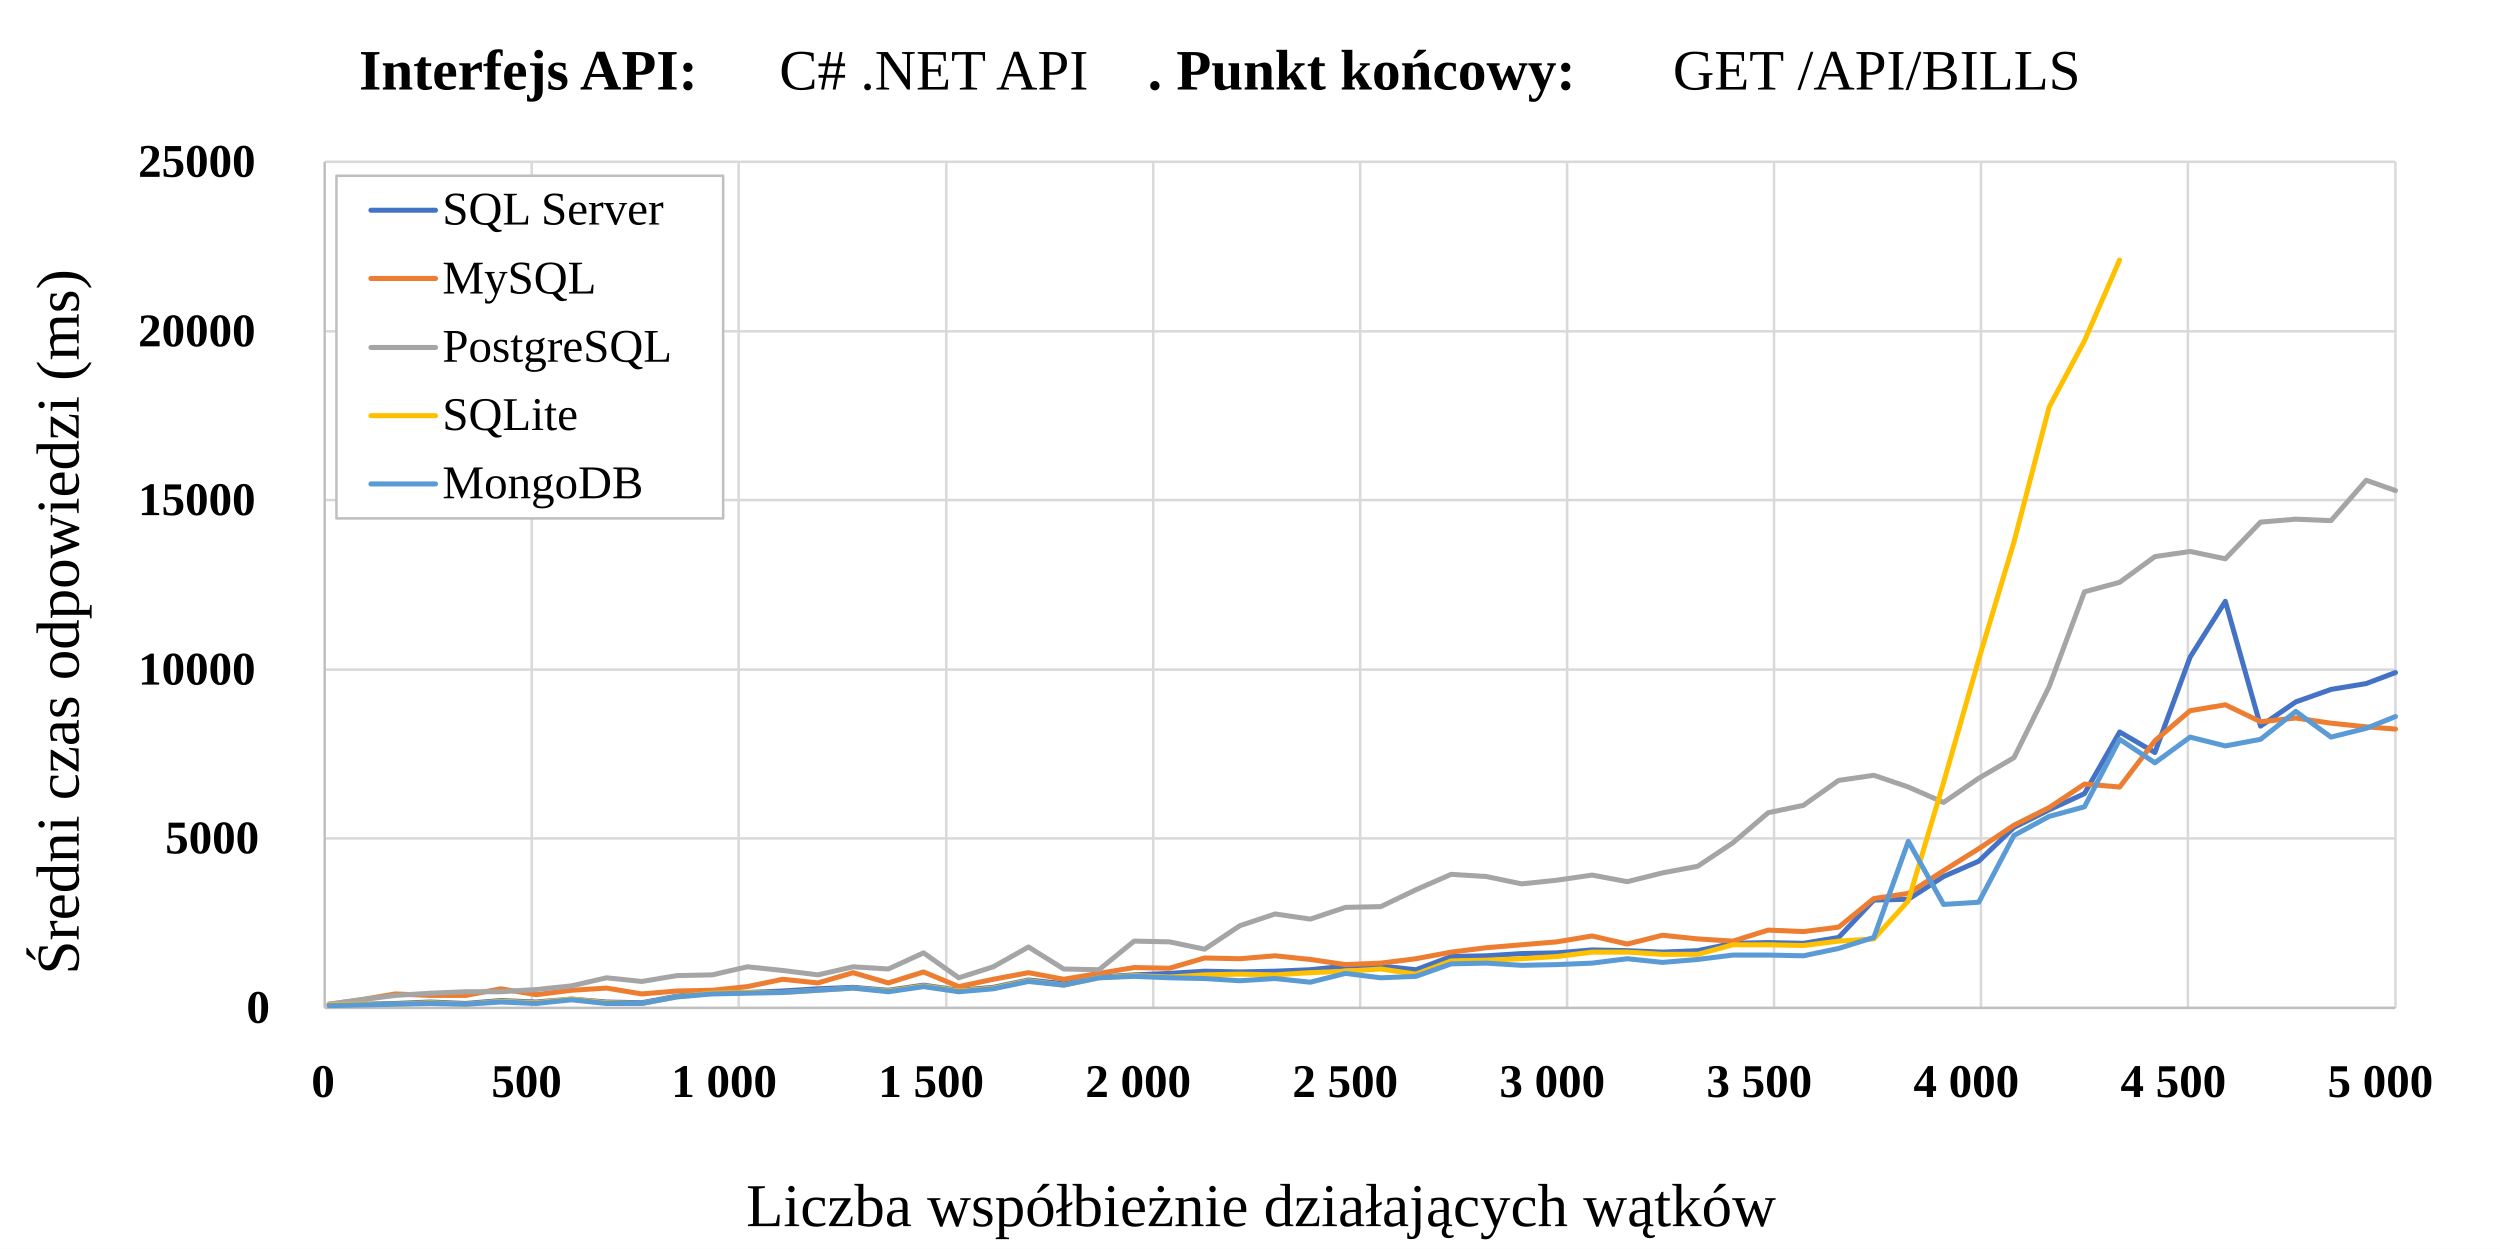
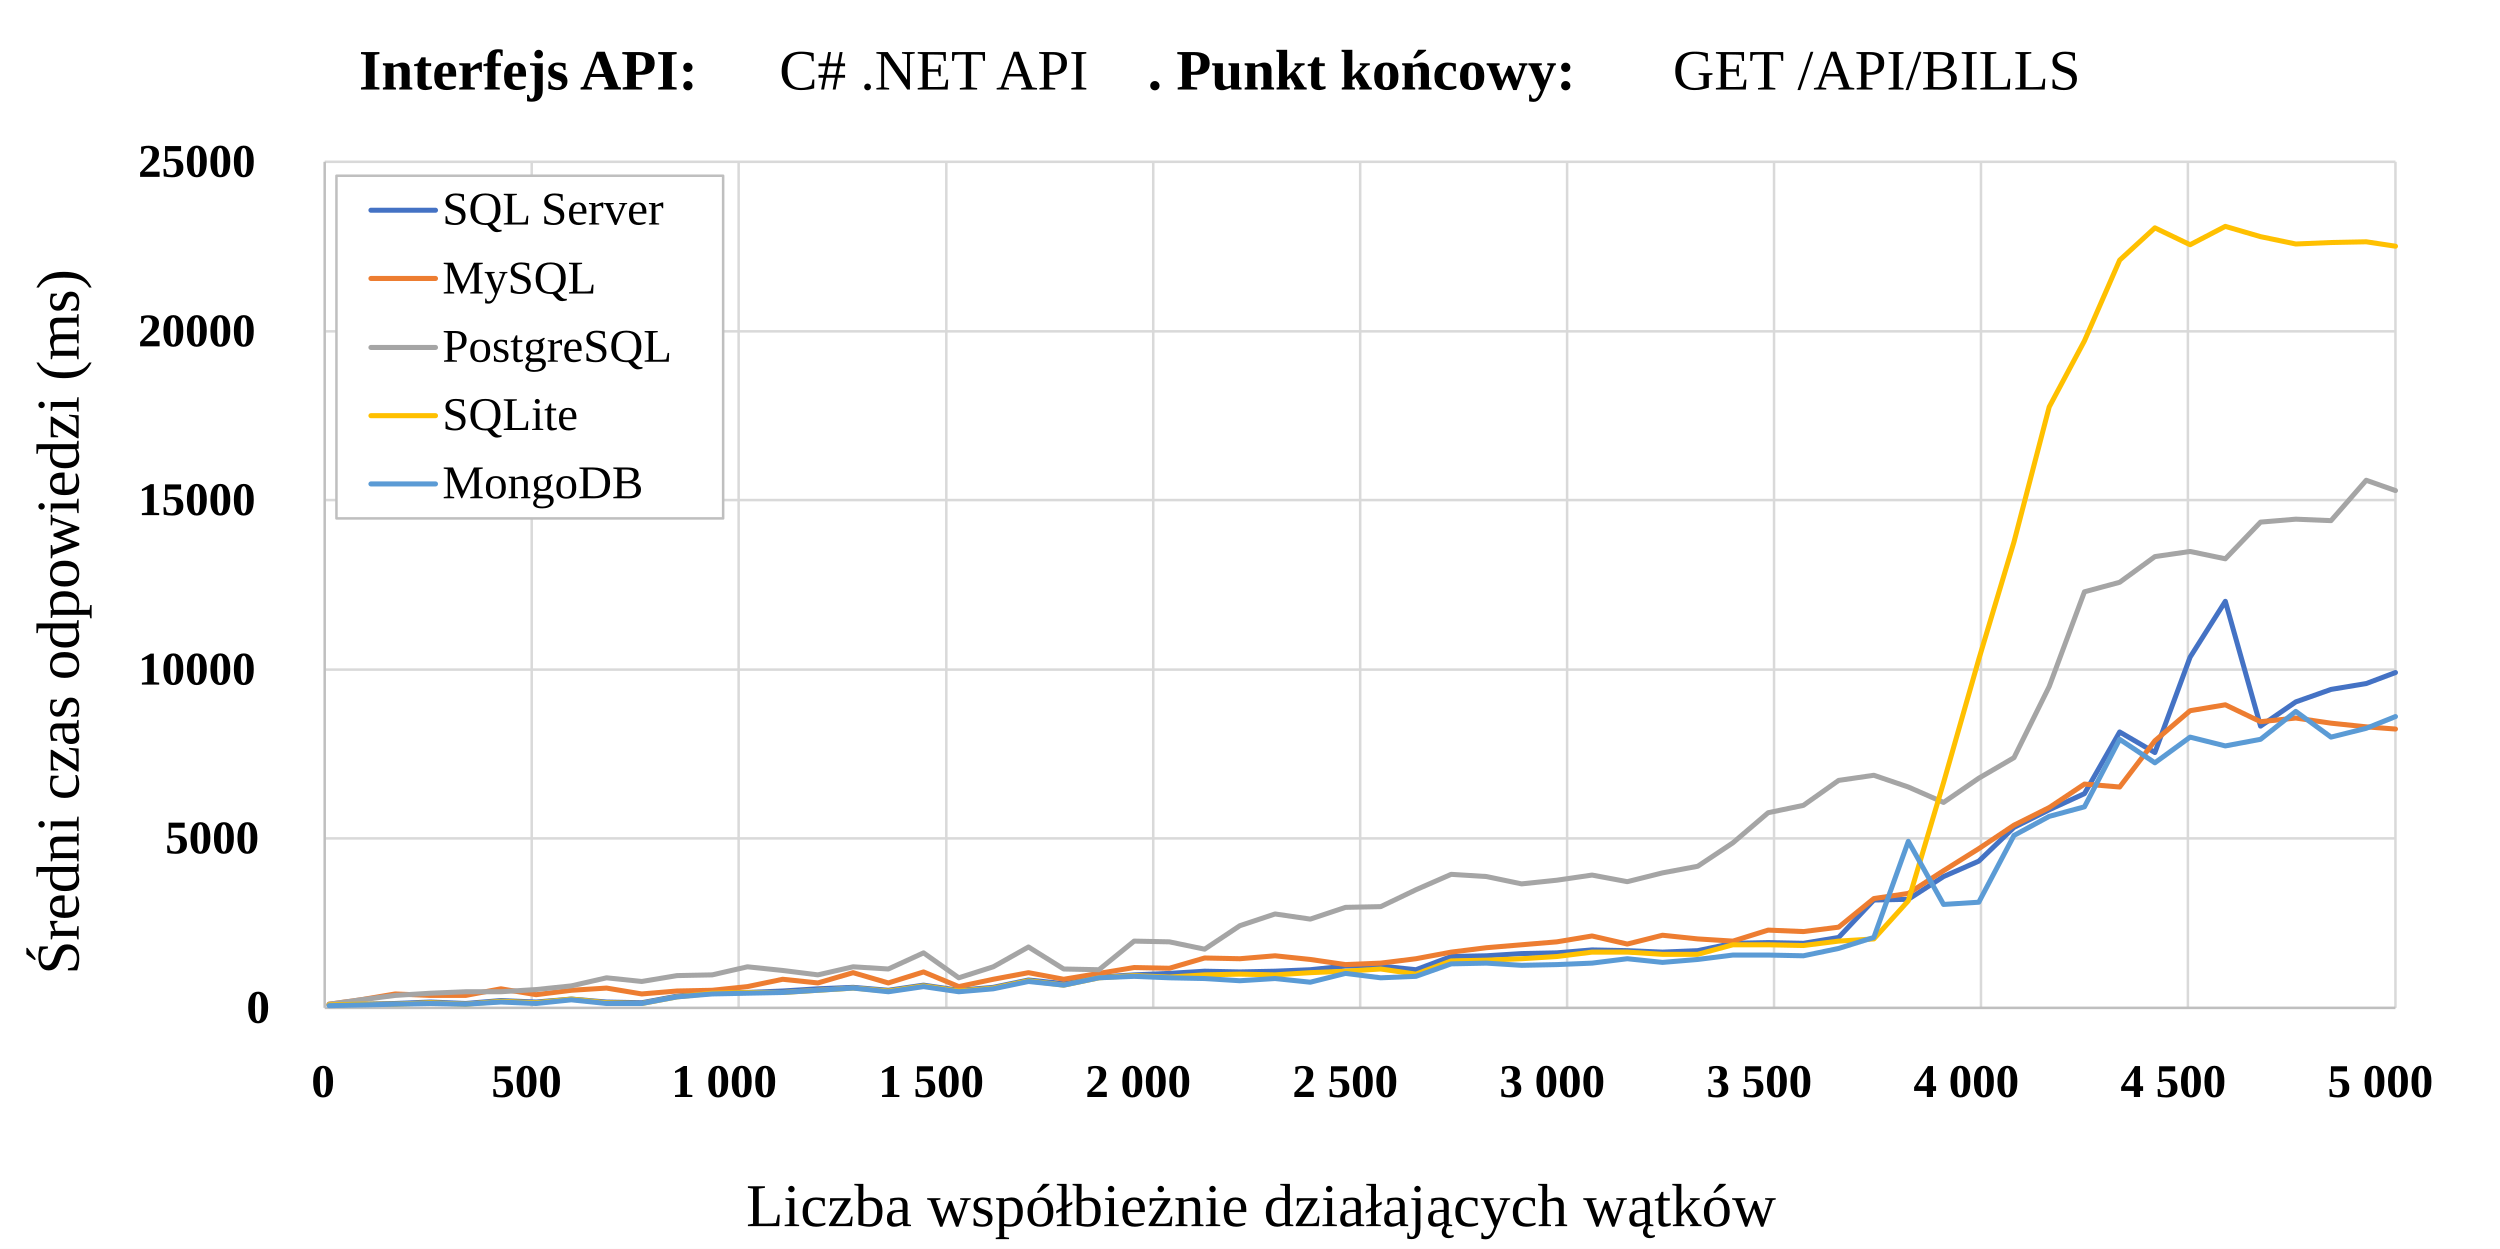
<svg xmlns="http://www.w3.org/2000/svg" width="3407" height="1702" xml:space="preserve" overflow="hidden">
  <defs>
    <clipPath id="clip0">
      <rect x="2540" y="217" width="3407" height="1702" />
    </clipPath>
    <clipPath id="clip1">
      <rect x="2540" y="216" width="3406" height="1702" />
    </clipPath>
    <clipPath id="clip2">
      <rect x="2540" y="216" width="3406" height="1702" />
    </clipPath>
    <clipPath id="clip3">
      <rect x="2540" y="216" width="3406" height="1702" />
    </clipPath>
    <clipPath id="clip4">
      <rect x="2540" y="216" width="3406" height="1702" />
    </clipPath>
    <clipPath id="clip5">
      <rect x="2982" y="437" width="2825" height="1156" />
    </clipPath>
    <clipPath id="clip6">
      <rect x="2982" y="437" width="2825" height="1156" />
    </clipPath>
    <clipPath id="clip7">
      <rect x="2982" y="437" width="2825" height="1156" />
    </clipPath>
    <clipPath id="clip8">
      <rect x="2982" y="437" width="2825" height="1156" />
    </clipPath>
    <clipPath id="clip9">
      <rect x="2982" y="437" width="2825" height="1156" />
    </clipPath>
    <clipPath id="clip10">
      <rect x="2540" y="216" width="3406" height="1702" />
    </clipPath>
    <clipPath id="clip11">
      <rect x="2540" y="216" width="3406" height="1702" />
    </clipPath>
    <clipPath id="clip12">
      <rect x="2540" y="216" width="3406" height="1702" />
    </clipPath>
    <clipPath id="clip13">
      <rect x="2540" y="216" width="3406" height="1702" />
    </clipPath>
    <clipPath id="clip14">
      <rect x="2540" y="216" width="3406" height="1702" />
    </clipPath>
    <clipPath id="clip15">
      <rect x="2540" y="216" width="3406" height="1702" />
    </clipPath>
    <clipPath id="clip16">
      <rect x="2540" y="216" width="3406" height="1702" />
    </clipPath>
    <clipPath id="clip17">
      <rect x="2540" y="216" width="3406" height="1702" />
    </clipPath>
    <clipPath id="clip18">
      <rect x="2540" y="216" width="3406" height="1702" />
    </clipPath>
    <clipPath id="clip19">
      <rect x="2540" y="216" width="3406" height="1702" />
    </clipPath>
    <clipPath id="clip20">
      <rect x="2540" y="216" width="3406" height="1702" />
    </clipPath>
    <clipPath id="clip21">
      <rect x="2540" y="216" width="3406" height="1702" />
    </clipPath>
    <clipPath id="clip22">
      <rect x="2540" y="216" width="3406" height="1702" />
    </clipPath>
    <clipPath id="clip23">
      <rect x="2540" y="216" width="3406" height="1702" />
    </clipPath>
    <clipPath id="clip24">
      <rect x="2540" y="216" width="3406" height="1702" />
    </clipPath>
    <clipPath id="clip25">
      <rect x="2540" y="216" width="3406" height="1702" />
    </clipPath>
    <clipPath id="clip26">
      <rect x="2540" y="216" width="3406" height="1702" />
    </clipPath>
    <clipPath id="clip27">
      <rect x="2540" y="216" width="3406" height="1702" />
    </clipPath>
    <clipPath id="clip28">
      <rect x="2540" y="216" width="3406" height="1702" />
    </clipPath>
    <clipPath id="clip29">
      <rect x="2540" y="216" width="3406" height="1702" />
    </clipPath>
    <clipPath id="clip30">
      <rect x="2540" y="216" width="3406" height="1702" />
    </clipPath>
    <clipPath id="clip31">
      <rect x="2540" y="216" width="3406" height="1702" />
    </clipPath>
    <clipPath id="clip32">
      <rect x="2540" y="216" width="3406" height="1702" />
    </clipPath>
    <clipPath id="clip33">
      <rect x="2540" y="216" width="3406" height="1702" />
    </clipPath>
    <clipPath id="clip34">
      <rect x="2540" y="216" width="3406" height="1702" />
    </clipPath>
    <clipPath id="clip35">
      <rect x="2540" y="216" width="3406" height="1702" />
    </clipPath>
    <clipPath id="clip36">
      <rect x="2540" y="216" width="3406" height="1702" />
    </clipPath>
    <clipPath id="clip37">
      <rect x="2540" y="216" width="3406" height="1702" />
    </clipPath>
    <clipPath id="clip38">
      <rect x="2540" y="216" width="3406" height="1702" />
    </clipPath>
    <clipPath id="clip39">
      <rect x="2540" y="216" width="3406" height="1702" />
    </clipPath>
    <clipPath id="clip40">
      <rect x="2540" y="216" width="3406" height="1702" />
    </clipPath>
    <clipPath id="clip41">
      <rect x="2540" y="216" width="3406" height="1702" />
    </clipPath>
    <clipPath id="clip42">
      <rect x="2540" y="216" width="3406" height="1702" />
    </clipPath>
    <clipPath id="clip43">
      <rect x="2540" y="216" width="3406" height="1702" />
    </clipPath>
  </defs>
  <g clip-path="url(#clip0)" transform="translate(-2540 -217)">
    <rect x="2540" y="217" width="3407" height="1702" fill="#FFFFFF" />
    <g clip-path="url(#clip1)">
      <path d="M2982.5 1359.54 5804.5 1359.54M2982.5 1129.54 5804.5 1129.54M2982.5 898.53 5804.5 898.53M2982.5 668.522 5804.5 668.522M2982.5 437.5 5804.5 437.5" stroke="#D9D9D9" stroke-width="3.438" stroke-linejoin="round" stroke-miterlimit="10" fill="none" />
    </g>
    <g clip-path="url(#clip2)">
      <path d="M3264.61 437.5 3264.61 1590.5M3546.62 437.5 3546.62 1590.5M3829.63 437.5 3829.63 1590.5M4111.63 437.5 4111.63 1590.5M4393.64 437.5 4393.64 1590.5M4675.65 437.5 4675.65 1590.5M4957.66 437.5 4957.66 1590.5M5239.67 437.5 5239.67 1590.5M5521.68 437.5 5521.68 1590.5M5804.5 437.5 5804.5 1590.5" stroke="#D9D9D9" stroke-width="3.438" stroke-linejoin="round" stroke-miterlimit="10" fill="none" />
    </g>
    <g clip-path="url(#clip3)">
      <path d="M0 0 0 1153" stroke="#BFBFBF" stroke-width="3.438" stroke-linejoin="round" stroke-miterlimit="10" fill="none" fill-rule="evenodd" transform="matrix(1 0 0 -1 2982.5 1590.5)" />
    </g>
    <g clip-path="url(#clip4)">
      <path d="M2982.5 1590.5 5804.5 1590.5" stroke="#BFBFBF" stroke-width="3.438" stroke-linejoin="round" stroke-miterlimit="10" fill="none" fill-rule="evenodd" />
    </g>
    <g clip-path="url(#clip5)">
      <path d="M2988.5 1586.5 3031.6 1585.55 3078.6 1584.55 3126.6 1582.55 3174.6 1584.55 3222.61 1580.55 3270.61 1582.55 3318.61 1578.55 3366.61 1582.55 3414.61 1583.55 3462.61 1574.55 3510.62 1569.55 3558.62 1569.55 3606.62 1567.55 3654.62 1564.55 3702.62 1562.55 3750.62 1566.55 3798.62 1559.55 3846.63 1566.55 3893.63 1562.55 3941.63 1552.55 3989.63 1557.55 4037.63 1548.55 4085.63 1545.55 4133.64 1543.55 4181.64 1540.55 4229.64 1541.55 4277.64 1540.55 4325.64 1538.55 4373.64 1533.55 4421.65 1533.55 4469.65 1538.55 4517.65 1520.55 4565.65 1519.55 4613.65 1516.55 4661.65 1515.55 4709.65 1511.55 4757.66 1512.55 4805.66 1514.55 4853.66 1512.55 4901.66 1502.55 4949.66 1501.55 4997.66 1502.55 5045.67 1494.55 5093.67 1443.55 5140.67 1442.55 5188.67 1411.55 5236.67 1390.55 5284.67 1344.54 5332.67 1320.54 5380.68 1298.54 5428.68 1214.54 5476.68 1242.54 5524.68 1112.54 5572.68 1036.5 5620.68 1206.54 5668.69 1173.54 5716.69 1156.54 5764.69 1148.54 5804.5 1133.54" stroke="#4472C4" stroke-width="6.875" stroke-linecap="round" stroke-linejoin="round" stroke-miterlimit="10" fill="none" />
    </g>
    <g clip-path="url(#clip6)">
      <path d="M2988.5 1585.5 3031.6 1579.55 3078.6 1571.55 3126.6 1573.55 3174.6 1573.55 3222.61 1564.55 3270.61 1572.55 3318.61 1566.55 3366.61 1563.55 3414.61 1571.55 3462.61 1567.55 3510.62 1566.55 3558.62 1561.55 3606.62 1551.55 3654.62 1556.55 3702.62 1542.55 3750.62 1556.55 3798.62 1541.55 3846.63 1561.55 3893.63 1551.55 3941.63 1542.55 3989.63 1551.55 4037.63 1543.55 4085.63 1535.55 4133.64 1536.55 4181.64 1522.55 4229.64 1523.55 4277.64 1519.55 4325.64 1524.55 4373.64 1531.55 4421.65 1529.55 4469.65 1523.55 4517.65 1514.55 4565.65 1508.55 4613.65 1504.55 4661.65 1500.55 4709.65 1492.55 4757.66 1503.55 4805.66 1491.55 4853.66 1496.55 4901.66 1499.55 4949.66 1484.55 4997.66 1486.55 5045.67 1480.55 5093.67 1441.55 5140.67 1434.55 5188.67 1403.55 5236.67 1373.55 5284.67 1341.54 5332.67 1317.54 5380.68 1285.54 5428.68 1289.54 5476.68 1226.54 5524.68 1185.54 5572.68 1177.5 5620.68 1200.54 5668.69 1195.54 5716.69 1202.54 5764.69 1207.54 5804.5 1210.54" stroke="#ED7D31" stroke-width="6.875" stroke-linecap="round" stroke-linejoin="round" stroke-miterlimit="10" fill="none" />
    </g>
    <g clip-path="url(#clip7)">
      <path d="M2988.5 1585.5 3031.6 1579.55 3078.6 1573.55 3126.6 1570.55 3174.6 1568.55 3222.61 1568.55 3270.61 1565.55 3318.61 1560.55 3366.61 1549.55 3414.61 1554.55 3462.61 1546.55 3510.62 1545.55 3558.62 1534.55 3606.62 1539.55 3654.62 1545.55 3702.62 1534.55 3750.62 1537.55 3798.62 1515.55 3846.63 1549.55 3893.63 1534.55 3941.63 1507.55 3989.63 1537.55 4037.63 1538.55 4085.63 1499.55 4133.64 1500.55 4181.64 1510.55 4229.64 1478.55 4277.64 1462.55 4325.64 1469.55 4373.64 1453.55 4421.65 1452.55 4469.65 1429.55 4517.65 1408.55 4565.65 1411.55 4613.65 1421.55 4661.65 1416.55 4709.65 1409.55 4757.66 1418.55 4805.66 1406.55 4853.66 1397.55 4901.66 1365.54 4949.66 1324.54 4997.66 1314.54 5045.67 1280.54 5093.67 1273.54 5140.67 1289.54 5188.67 1310.54 5236.67 1277.54 5284.67 1249.54 5332.67 1152.54 5380.68 1023.53 5428.68 1010.53 5476.68 975.532 5524.68 968.532 5572.68 978.532 5620.68 928.531 5668.69 924.531 5716.69 926.531 5764.69 871.5 5804.5 885.529" stroke="#A5A5A5" stroke-width="6.875" stroke-linecap="round" stroke-linejoin="round" stroke-miterlimit="10" fill="none" />
    </g>
    <g clip-path="url(#clip8)">
-       <path d="M2988.5 1586.5 3031.6 1585.55 3078.6 1585.55 3126.6 1583.55 3174.6 1585.55 3222.61 1581.55 3270.61 1583.55 3318.61 1578.55 3366.61 1583.55 3414.61 1584.55 3462.61 1575.55 3510.62 1570.55 3558.62 1569.55 3606.62 1569.55 3654.62 1566.55 3702.62 1563.55 3750.62 1567.55 3798.62 1560.55 3846.63 1567.55 3893.63 1563.55 3941.63 1553.55 3989.63 1559.55 4037.63 1549.55 4085.63 1546.55 4133.64 1548.55 4181.64 1545.55 4229.64 1544.55 4277.64 1545.55 4325.64 1542.55 4373.64 1540.55 4421.65 1537.55 4469.65 1544.55 4517.65 1526.55 4565.65 1525.55 4613.65 1523.55 4661.65 1520.55 4709.65 1514.55 4757.66 1514.55 4805.66 1517.55 4853.66 1517.55 4901.66 1504.55 4949.66 1504.55 4997.66 1505.55 5045.67 1499.55 5093.67 1496.55 5140.67 1444.55 5188.67 1283.54 5236.67 1115.54 5284.67 955.532 5332.67 771.526 5380.68 681.523 5428.5 571.5" stroke="#FFC000" stroke-width="6.875" stroke-linecap="round" stroke-linejoin="round" stroke-miterlimit="10" fill="none" />
+       <path d="M2988.5 1586.5 3031.6 1585.55 3078.6 1585.55 3126.6 1583.55 3174.6 1585.55 3222.61 1581.55 3270.61 1583.55 3318.61 1578.55 3366.61 1583.55 3414.61 1584.55 3462.61 1575.55 3510.62 1570.55 3558.62 1569.55 3606.62 1569.55 3654.62 1566.55 3702.62 1563.55 3750.62 1567.55 3798.62 1560.55 3846.63 1567.55 3893.63 1563.55 3941.63 1553.55 3989.63 1559.55 4037.63 1549.55 4085.63 1546.55 4133.64 1548.55 4181.64 1545.55 4229.64 1544.55 4277.64 1545.55 4325.64 1542.55 4373.64 1540.55 4421.65 1537.55 4469.65 1544.55 4517.65 1526.55 4565.65 1525.55 4613.65 1523.55 4661.65 1520.55 4709.65 1514.55 4757.66 1514.55 4805.66 1517.55 4853.66 1517.55 4901.66 1504.55 4949.66 1504.55 4997.66 1505.55 5045.67 1499.55 5093.67 1496.55 5140.67 1444.55 5188.67 1283.54 5236.67 1115.54 5284.67 955.532 5332.67 771.526 5380.68 681.523 5428.68 571.519 5476.68 527.518 5524.68 550.518 5572.68 525.5 5620.68 539.518 5668.69 549.518 5716.69 547.518 5764.69 546.518 5804.5 552.518" stroke="#FFC000" stroke-width="6.875" stroke-linecap="round" stroke-linejoin="round" stroke-miterlimit="10" fill="none" />
    </g>
    <g clip-path="url(#clip9)">
      <path d="M2988.5 1587.5 3031.6 1586.55 3078.6 1585.55 3126.6 1584.55 3174.6 1585.55 3222.61 1582.55 3270.61 1584.55 3318.61 1579.55 3366.61 1584.55 3414.61 1584.55 3462.61 1575.55 3510.62 1571.55 3558.62 1570.55 3606.62 1569.55 3654.62 1566.55 3702.62 1563.55 3750.62 1568.55 3798.62 1561.55 3846.63 1568.55 3893.63 1564.55 3941.63 1554.55 3989.63 1559.55 4037.63 1549.55 4085.63 1547.55 4133.64 1549.55 4181.64 1550.55 4229.64 1553.55 4277.64 1550.55 4325.64 1555.55 4373.64 1543.55 4421.65 1549.55 4469.65 1547.55 4517.65 1530.55 4565.65 1529.55 4613.65 1532.55 4661.65 1531.55 4709.65 1529.55 4757.66 1523.55 4805.66 1528.55 4853.66 1524.55 4901.66 1518.55 4949.66 1518.55 4997.66 1519.55 5045.67 1509.55 5093.67 1494.55 5140.67 1363.54 5188.67 1449.55 5236.67 1446.55 5284.67 1355.54 5332.67 1329.54 5380.68 1316.54 5428.68 1224.54 5476.68 1256.54 5524.68 1221.54 5572.68 1233.54 5620.68 1224.54 5668.69 1186.5 5716.69 1221.54 5764.69 1209.54 5804.5 1193.54" stroke="#5B9BD5" stroke-width="6.875" stroke-linecap="round" stroke-linejoin="round" stroke-miterlimit="10" fill="none" />
    </g>
    <g clip-path="url(#clip10)">
      <text font-family="LM Roman 10,LM Roman 10_MSFontService,sans-serif" font-weight="700" font-size="64" transform="matrix(1 0 0 1 2875.83 1611)">0</text>
    </g>
    <g clip-path="url(#clip11)">
      <text font-family="LM Roman 10,LM Roman 10_MSFontService,sans-serif" font-weight="700" font-size="64" transform="matrix(1 0 0 1 2765.15 1380)">5000</text>
    </g>
    <g clip-path="url(#clip12)">
      <text font-family="LM Roman 10,LM Roman 10_MSFontService,sans-serif" font-weight="700" font-size="64" transform="matrix(1 0 0 1 2728.25 1150)">10000</text>
    </g>
    <g clip-path="url(#clip13)">
      <text font-family="LM Roman 10,LM Roman 10_MSFontService,sans-serif" font-weight="700" font-size="64" transform="matrix(1 0 0 1 2728.25 919)">15000</text>
    </g>
    <g clip-path="url(#clip14)">
      <text font-family="LM Roman 10,LM Roman 10_MSFontService,sans-serif" font-weight="700" font-size="64" transform="matrix(1 0 0 1 2728.25 689)">20000</text>
    </g>
    <g clip-path="url(#clip15)">
      <text font-family="LM Roman 10,LM Roman 10_MSFontService,sans-serif" font-weight="700" font-size="64" transform="matrix(1 0 0 1 2728.25 458)">25000</text>
    </g>
    <g clip-path="url(#clip16)">
      <text font-family="LM Roman 10,LM Roman 10_MSFontService,sans-serif" font-weight="700" font-size="64" transform="matrix(1 0 0 1 2964.32 1712)">0</text>
    </g>
    <g clip-path="url(#clip17)">
      <text font-family="LM Roman 10,LM Roman 10_MSFontService,sans-serif" font-weight="700" font-size="64" transform="matrix(1 0 0 1 3209.57 1712)">500</text>
    </g>
    <g clip-path="url(#clip18)">
      <text font-family="LM Roman 10,LM Roman 10_MSFontService,sans-serif" font-weight="700" font-size="64" transform="matrix(1 0 0 1 3454.82 1712)">1 000</text>
    </g>
    <g clip-path="url(#clip19)">
      <text font-family="LM Roman 10,LM Roman 10_MSFontService,sans-serif" font-weight="700" font-size="64" transform="matrix(1 0 0 1 3736.96 1712)">1 500</text>
    </g>
    <g clip-path="url(#clip20)">
      <text font-family="LM Roman 10,LM Roman 10_MSFontService,sans-serif" font-weight="700" font-size="64" transform="matrix(1 0 0 1 4019.1 1712)">2 000</text>
    </g>
    <g clip-path="url(#clip21)">
      <text font-family="LM Roman 10,LM Roman 10_MSFontService,sans-serif" font-weight="700" font-size="64" transform="matrix(1 0 0 1 4301.24 1712)">2 500</text>
    </g>
    <g clip-path="url(#clip22)">
      <text font-family="LM Roman 10,LM Roman 10_MSFontService,sans-serif" font-weight="700" font-size="64" transform="matrix(1 0 0 1 4583.38 1712)">3 000</text>
    </g>
    <g clip-path="url(#clip23)">
      <text font-family="LM Roman 10,LM Roman 10_MSFontService,sans-serif" font-weight="700" font-size="64" transform="matrix(1 0 0 1 4865.53 1712)">3 500</text>
    </g>
    <g clip-path="url(#clip24)">
      <text font-family="LM Roman 10,LM Roman 10_MSFontService,sans-serif" font-weight="700" font-size="64" transform="matrix(1 0 0 1 5147.67 1712)">4 000</text>
    </g>
    <g clip-path="url(#clip25)">
      <text font-family="LM Roman 10,LM Roman 10_MSFontService,sans-serif" font-weight="700" font-size="64" transform="matrix(1 0 0 1 5429.81 1712)">4 500</text>
    </g>
    <g clip-path="url(#clip26)">
      <text font-family="LM Roman 10,LM Roman 10_MSFontService,sans-serif" font-weight="700" font-size="64" transform="matrix(1 0 0 1 5711.95 1712)">5 000</text>
    </g>
    <g clip-path="url(#clip27)">
      <text font-family="LM Roman 10,LM Roman 10_MSFontService,sans-serif" font-weight="400" font-size="83" transform="matrix(6.12323e-17 -1 1 6.12323e-17 2647.2 1545)">Średni czas odpowiedzi (ms)</text>
    </g>
    <g clip-path="url(#clip28)">
      <text font-family="LM Roman 10,LM Roman 10_MSFontService,sans-serif" font-weight="400" font-size="83" transform="matrix(1 0 0 1 3556.87 1888)">Liczba współbieżnie działających wątków</text>
    </g>
    <g clip-path="url(#clip29)">
      <text font-family="LM Roman 10,LM Roman 10_MSFontService,sans-serif" font-weight="700" font-size="78" transform="matrix(1 0 0 1 3029.36 339)">Interfejs API: </text>
    </g>
    <g clip-path="url(#clip30)">
      <text font-family="LM Roman 10,LM Roman 10_MSFontService,sans-serif" font-weight="400" font-size="78" transform="matrix(1 0 0 1 3602.05 339)">C# .NET API</text>
    </g>
    <g clip-path="url(#clip31)">
      <text font-family="LM Roman 10,LM Roman 10_MSFontService,sans-serif" font-weight="700" font-size="78" transform="matrix(1 0 0 1 4104.11 339)">. Punkt końcowy: </text>
    </g>
    <g clip-path="url(#clip32)">
      <text font-family="LM Roman 10,LM Roman 10_MSFontService,sans-serif" font-weight="400" font-size="78" transform="matrix(1 0 0 1 4819.87 339)">GET /API/BILLS</text>
    </g>
    <g clip-path="url(#clip33)">
      <rect x="2998.5" y="456.5" width="527" height="467" stroke="#BFBFBF" stroke-width="3.438" stroke-linejoin="round" stroke-miterlimit="10" fill="#FFFFFF" />
    </g>
    <g clip-path="url(#clip34)">
      <path d="M3045.5 503.5 3133.5 503.5" stroke="#4472C4" stroke-width="6.875" stroke-linecap="round" stroke-linejoin="round" stroke-miterlimit="10" fill="none" fill-rule="evenodd" />
    </g>
    <g clip-path="url(#clip35)">
      <text font-family="LM Roman 10,LM Roman 10_MSFontService,sans-serif" font-weight="400" font-size="64" transform="matrix(1 0 0 1 3142.85 523)">SQL Server</text>
    </g>
    <g clip-path="url(#clip36)">
      <path d="M3045.5 596.5 3133.5 596.5" stroke="#ED7D31" stroke-width="6.875" stroke-linecap="round" stroke-linejoin="round" stroke-miterlimit="10" fill="none" fill-rule="evenodd" />
    </g>
    <g clip-path="url(#clip37)">
      <text font-family="LM Roman 10,LM Roman 10_MSFontService,sans-serif" font-weight="400" font-size="64" transform="matrix(1 0 0 1 3142.85 617)">MySQL</text>
    </g>
    <g clip-path="url(#clip38)">
      <path d="M3045.5 690.5 3133.5 690.5" stroke="#A5A5A5" stroke-width="6.875" stroke-linecap="round" stroke-linejoin="round" stroke-miterlimit="10" fill="none" fill-rule="evenodd" />
    </g>
    <g clip-path="url(#clip39)">
      <text font-family="LM Roman 10,LM Roman 10_MSFontService,sans-serif" font-weight="400" font-size="64" transform="matrix(1 0 0 1 3142.85 710)">PostgreSQL</text>
    </g>
    <g clip-path="url(#clip40)">
      <path d="M3045.5 783.5 3133.5 783.5" stroke="#FFC000" stroke-width="6.875" stroke-linecap="round" stroke-linejoin="round" stroke-miterlimit="10" fill="none" fill-rule="evenodd" />
    </g>
    <g clip-path="url(#clip41)">
      <text font-family="LM Roman 10,LM Roman 10_MSFontService,sans-serif" font-weight="400" font-size="64" transform="matrix(1 0 0 1 3142.85 803)">SQLite</text>
    </g>
    <g clip-path="url(#clip42)">
      <path d="M3045.5 876.5 3133.5 876.5" stroke="#5B9BD5" stroke-width="6.875" stroke-linecap="round" stroke-linejoin="round" stroke-miterlimit="10" fill="none" fill-rule="evenodd" />
    </g>
    <g clip-path="url(#clip43)">
      <text font-family="LM Roman 10,LM Roman 10_MSFontService,sans-serif" font-weight="400" font-size="64" transform="matrix(1 0 0 1 3142.85 896)">MongoDB</text>
    </g>
  </g>
</svg>
